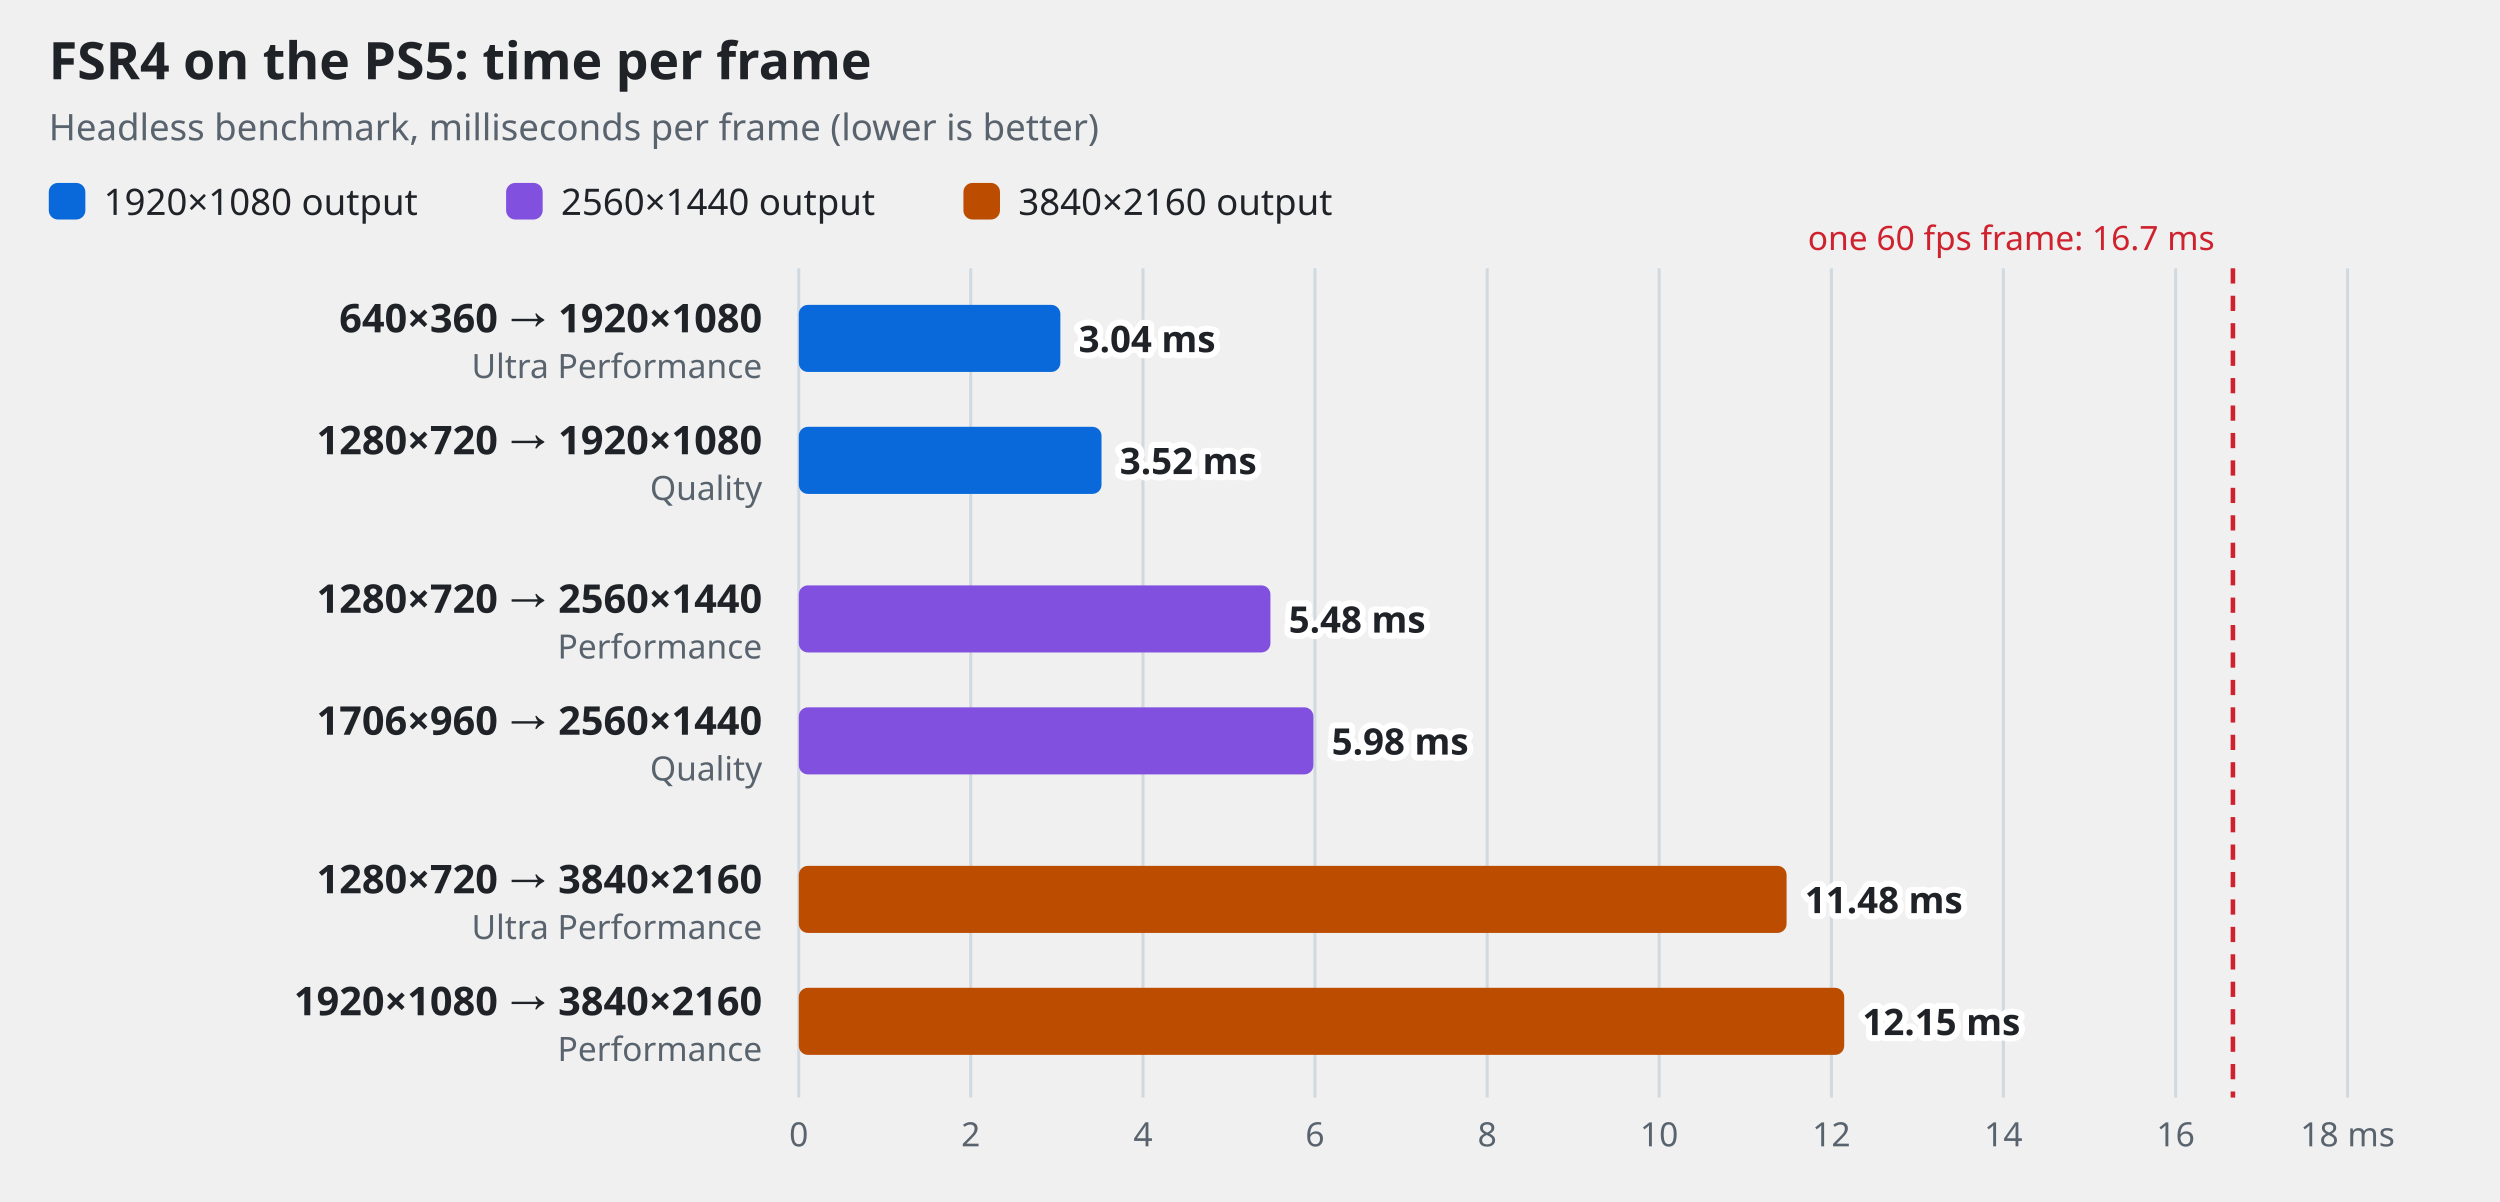
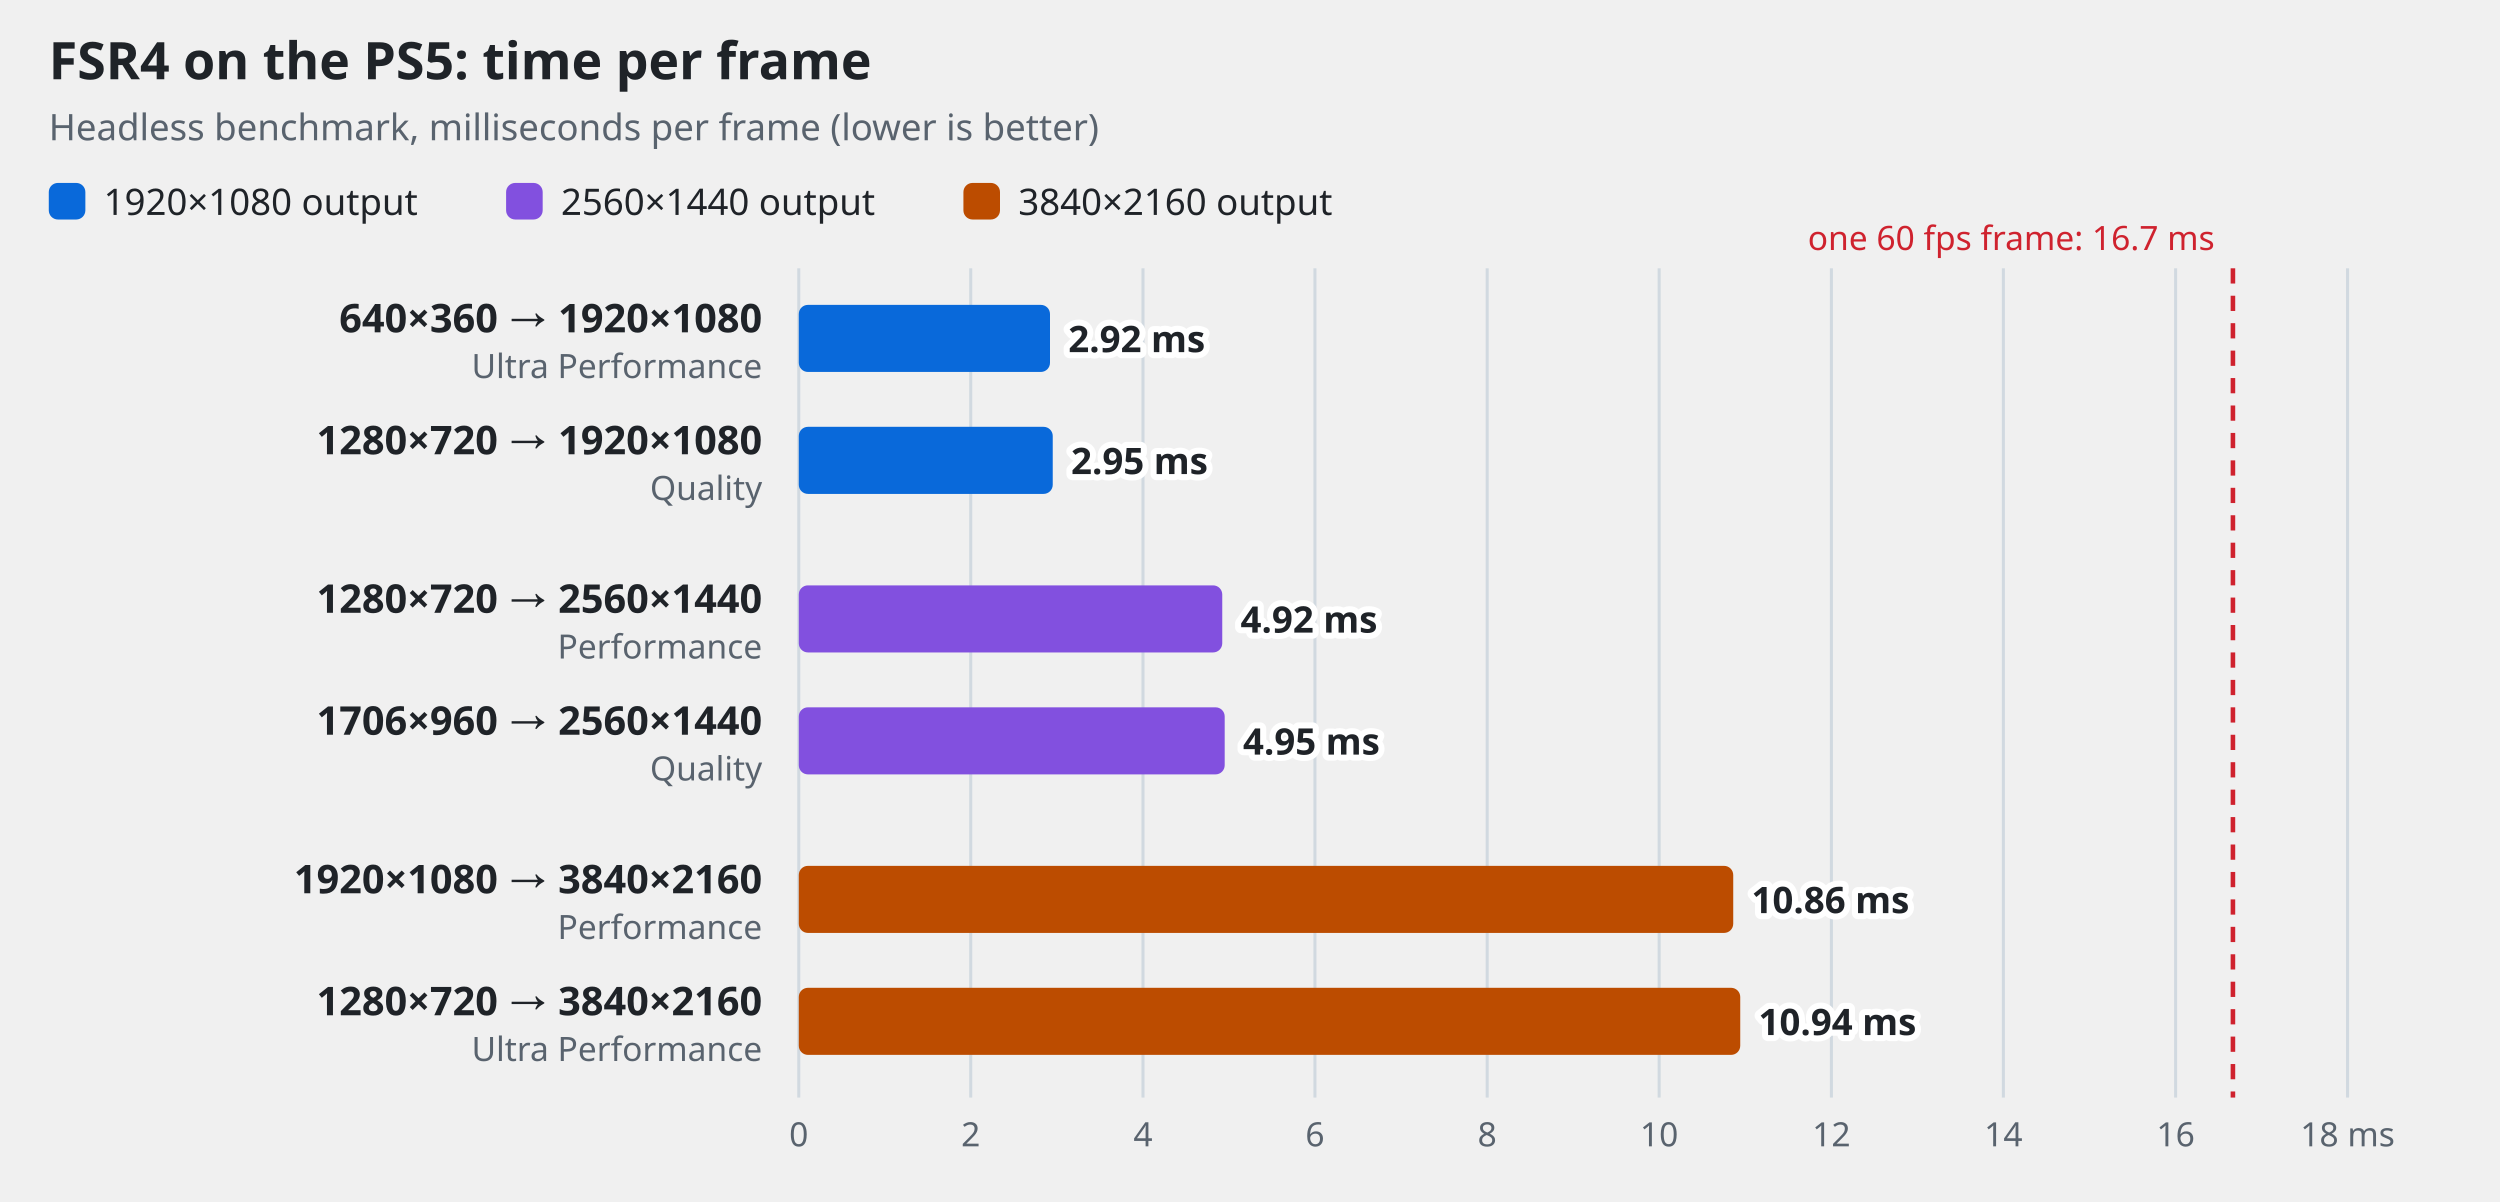
<svg xmlns="http://www.w3.org/2000/svg" width="820" height="394" viewBox="0 0 820 394" role="img" aria-label="FSR4 on the PS5: milliseconds per frame for each output and mode" font-family="-apple-system,BlinkMacSystemFont,'Segoe UI','Noto Sans',Helvetica,Arial,sans-serif">
  <text x="16.0" y="26.0" font-size="17" fill="#1f2328" text-anchor="start" font-weight="600">FSR4 on the PS5: time per frame</text>
  <text x="16.0" y="46.0" font-size="12" fill="#59636e" text-anchor="start" font-weight="normal">Headless benchmark, milliseconds per frame (lower is better)</text>
  <rect x="16.0" y="60.0" width="12.0" height="12.0" rx="3" fill="#0969da" />
  <text x="34.0" y="70.5" font-size="12" fill="#1f2328" text-anchor="start" font-weight="normal">1920×1080 output</text>
  <rect x="166.0" y="60.0" width="12.0" height="12.0" rx="3" fill="#8250df" />
  <text x="184.0" y="70.5" font-size="12" fill="#1f2328" text-anchor="start" font-weight="normal">2560×1440 output</text>
  <rect x="316.0" y="60.0" width="12.0" height="12.0" rx="3" fill="#bc4c00" />
  <text x="334.0" y="70.5" font-size="12" fill="#1f2328" text-anchor="start" font-weight="normal">3840×2160 output</text>
  <line x1="262.0" y1="88.0" x2="262.0" y2="360.0" stroke="#d1d9e0" stroke-width="1" />
  <text x="262.0" y="376.0" font-size="11" fill="#59636e" text-anchor="middle" font-weight="normal">0</text>
  <line x1="318.4" y1="88.0" x2="318.4" y2="360.0" stroke="#d1d9e0" stroke-width="1" />
  <text x="318.4" y="376.0" font-size="11" fill="#59636e" text-anchor="middle" font-weight="normal">2</text>
  <line x1="374.9" y1="88.0" x2="374.9" y2="360.0" stroke="#d1d9e0" stroke-width="1" />
  <text x="374.9" y="376.0" font-size="11" fill="#59636e" text-anchor="middle" font-weight="normal">4</text>
  <line x1="431.3" y1="88.0" x2="431.3" y2="360.0" stroke="#d1d9e0" stroke-width="1" />
  <text x="431.3" y="376.0" font-size="11" fill="#59636e" text-anchor="middle" font-weight="normal">6</text>
  <line x1="487.8" y1="88.0" x2="487.8" y2="360.0" stroke="#d1d9e0" stroke-width="1" />
  <text x="487.8" y="376.0" font-size="11" fill="#59636e" text-anchor="middle" font-weight="normal">8</text>
  <line x1="544.2" y1="88.0" x2="544.2" y2="360.0" stroke="#d1d9e0" stroke-width="1" />
  <text x="544.2" y="376.0" font-size="11" fill="#59636e" text-anchor="middle" font-weight="normal">10</text>
  <line x1="600.7" y1="88.0" x2="600.7" y2="360.0" stroke="#d1d9e0" stroke-width="1" />
  <text x="600.7" y="376.0" font-size="11" fill="#59636e" text-anchor="middle" font-weight="normal">12</text>
  <line x1="657.1" y1="88.0" x2="657.1" y2="360.0" stroke="#d1d9e0" stroke-width="1" />
  <text x="657.1" y="376.0" font-size="11" fill="#59636e" text-anchor="middle" font-weight="normal">14</text>
  <line x1="713.6" y1="88.0" x2="713.6" y2="360.0" stroke="#d1d9e0" stroke-width="1" />
  <text x="713.6" y="376.0" font-size="11" fill="#59636e" text-anchor="middle" font-weight="normal">16</text>
  <line x1="770.0" y1="88.0" x2="770.0" y2="360.0" stroke="#d1d9e0" stroke-width="1" />
  <text x="770.0" y="376.0" font-size="11" fill="#59636e" text-anchor="middle" font-weight="normal">18 ms</text>
  <line x1="732.4" y1="88.0" x2="732.4" y2="360.0" stroke="#cf222e" stroke-width="1.5" stroke-dasharray="5 4" />
  <text x="726.4" y="82.0" font-size="11" fill="#cf222e" text-anchor="end" font-weight="normal">one 60 fps frame: 16.7 ms</text>
  <text x="250.0" y="109.0" font-size="13" fill="#1f2328" text-anchor="end" font-weight="600">640×360 → 1920×1080</text>
  <text x="250.0" y="124.0" font-size="11" fill="#59636e" text-anchor="end" font-weight="normal">Ultra Performance</text>
-   <rect x="262.0" y="100.0" width="85.8" height="22.0" rx="3" fill="#0969da" />
-   <text x="353.8" y="115.5" font-size="12" fill="#1f2328" text-anchor="start" font-weight="600" stroke="#ffffff" stroke-width="4" stroke-linejoin="round" paint-order="stroke">3.04 ms</text>
+   <rect x="262.0" y="100.0" width="82.4" height="22.0" rx="3" fill="#0969da" />
+   <text x="350.4" y="115.5" font-size="12" fill="#1f2328" text-anchor="start" font-weight="600" stroke="#ffffff" stroke-width="4" stroke-linejoin="round" paint-order="stroke">2.92 ms</text>
  <text x="250.0" y="149.0" font-size="13" fill="#1f2328" text-anchor="end" font-weight="600">1280×720 → 1920×1080</text>
  <text x="250.0" y="164.0" font-size="11" fill="#59636e" text-anchor="end" font-weight="normal">Quality</text>
-   <rect x="262.0" y="140.0" width="99.3" height="22.0" rx="3" fill="#0969da" />
-   <text x="367.3" y="155.5" font-size="12" fill="#1f2328" text-anchor="start" font-weight="600" stroke="#ffffff" stroke-width="4" stroke-linejoin="round" paint-order="stroke">3.52 ms</text>
+   <rect x="262.0" y="140.0" width="83.3" height="22.0" rx="3" fill="#0969da" />
+   <text x="351.3" y="155.5" font-size="12" fill="#1f2328" text-anchor="start" font-weight="600" stroke="#ffffff" stroke-width="4" stroke-linejoin="round" paint-order="stroke">2.95 ms</text>
  <text x="250.0" y="201.0" font-size="13" fill="#1f2328" text-anchor="end" font-weight="600">1280×720 → 2560×1440</text>
  <text x="250.0" y="216.0" font-size="11" fill="#59636e" text-anchor="end" font-weight="normal">Performance</text>
-   <rect x="262.0" y="192.0" width="154.7" height="22.0" rx="3" fill="#8250df" />
-   <text x="422.7" y="207.5" font-size="12" fill="#1f2328" text-anchor="start" font-weight="600" stroke="#ffffff" stroke-width="4" stroke-linejoin="round" paint-order="stroke">5.48 ms</text>
+   <rect x="262.0" y="192.0" width="138.9" height="22.0" rx="3" fill="#8250df" />
+   <text x="406.9" y="207.5" font-size="12" fill="#1f2328" text-anchor="start" font-weight="600" stroke="#ffffff" stroke-width="4" stroke-linejoin="round" paint-order="stroke">4.92 ms</text>
  <text x="250.0" y="241.0" font-size="13" fill="#1f2328" text-anchor="end" font-weight="600">1706×960 → 2560×1440</text>
  <text x="250.0" y="256.0" font-size="11" fill="#59636e" text-anchor="end" font-weight="normal">Quality</text>
-   <rect x="262.0" y="232.0" width="168.8" height="22.0" rx="3" fill="#8250df" />
-   <text x="436.8" y="247.5" font-size="12" fill="#1f2328" text-anchor="start" font-weight="600" stroke="#ffffff" stroke-width="4" stroke-linejoin="round" paint-order="stroke">5.98 ms</text>
-   <text x="250.0" y="293.0" font-size="13" fill="#1f2328" text-anchor="end" font-weight="600">1280×720 → 3840×2160</text>
-   <text x="250.0" y="308.0" font-size="11" fill="#59636e" text-anchor="end" font-weight="normal">Ultra Performance</text>
-   <rect x="262.0" y="284.0" width="324.0" height="22.0" rx="3" fill="#bc4c00" />
-   <text x="592.0" y="299.5" font-size="12" fill="#1f2328" text-anchor="start" font-weight="600" stroke="#ffffff" stroke-width="4" stroke-linejoin="round" paint-order="stroke">11.48 ms</text>
-   <text x="250.0" y="333.0" font-size="13" fill="#1f2328" text-anchor="end" font-weight="600">1920×1080 → 3840×2160</text>
-   <text x="250.0" y="348.0" font-size="11" fill="#59636e" text-anchor="end" font-weight="normal">Performance</text>
-   <rect x="262.0" y="324.0" width="342.9" height="22.0" rx="3" fill="#bc4c00" />
-   <text x="610.9" y="339.5" font-size="12" fill="#1f2328" text-anchor="start" font-weight="600" stroke="#ffffff" stroke-width="4" stroke-linejoin="round" paint-order="stroke">12.15 ms</text>
+   <rect x="262.0" y="232.0" width="139.7" height="22.0" rx="3" fill="#8250df" />
+   <text x="407.7" y="247.5" font-size="12" fill="#1f2328" text-anchor="start" font-weight="600" stroke="#ffffff" stroke-width="4" stroke-linejoin="round" paint-order="stroke">4.95 ms</text>
+   <text x="250.0" y="293.0" font-size="13" fill="#1f2328" text-anchor="end" font-weight="600">1920×1080 → 3840×2160</text>
+   <text x="250.0" y="308.0" font-size="11" fill="#59636e" text-anchor="end" font-weight="normal">Performance</text>
+   <rect x="262.0" y="284.0" width="306.5" height="22.0" rx="3" fill="#bc4c00" />
+   <text x="574.5" y="299.5" font-size="12" fill="#1f2328" text-anchor="start" font-weight="600" stroke="#ffffff" stroke-width="4" stroke-linejoin="round" paint-order="stroke">10.86 ms</text>
+   <text x="250.0" y="333.0" font-size="13" fill="#1f2328" text-anchor="end" font-weight="600">1280×720 → 3840×2160</text>
+   <text x="250.0" y="348.0" font-size="11" fill="#59636e" text-anchor="end" font-weight="normal">Ultra Performance</text>
+   <rect x="262.0" y="324.0" width="308.8" height="22.0" rx="3" fill="#bc4c00" />
+   <text x="576.8" y="339.5" font-size="12" fill="#1f2328" text-anchor="start" font-weight="600" stroke="#ffffff" stroke-width="4" stroke-linejoin="round" paint-order="stroke">10.94 ms</text>
</svg>
